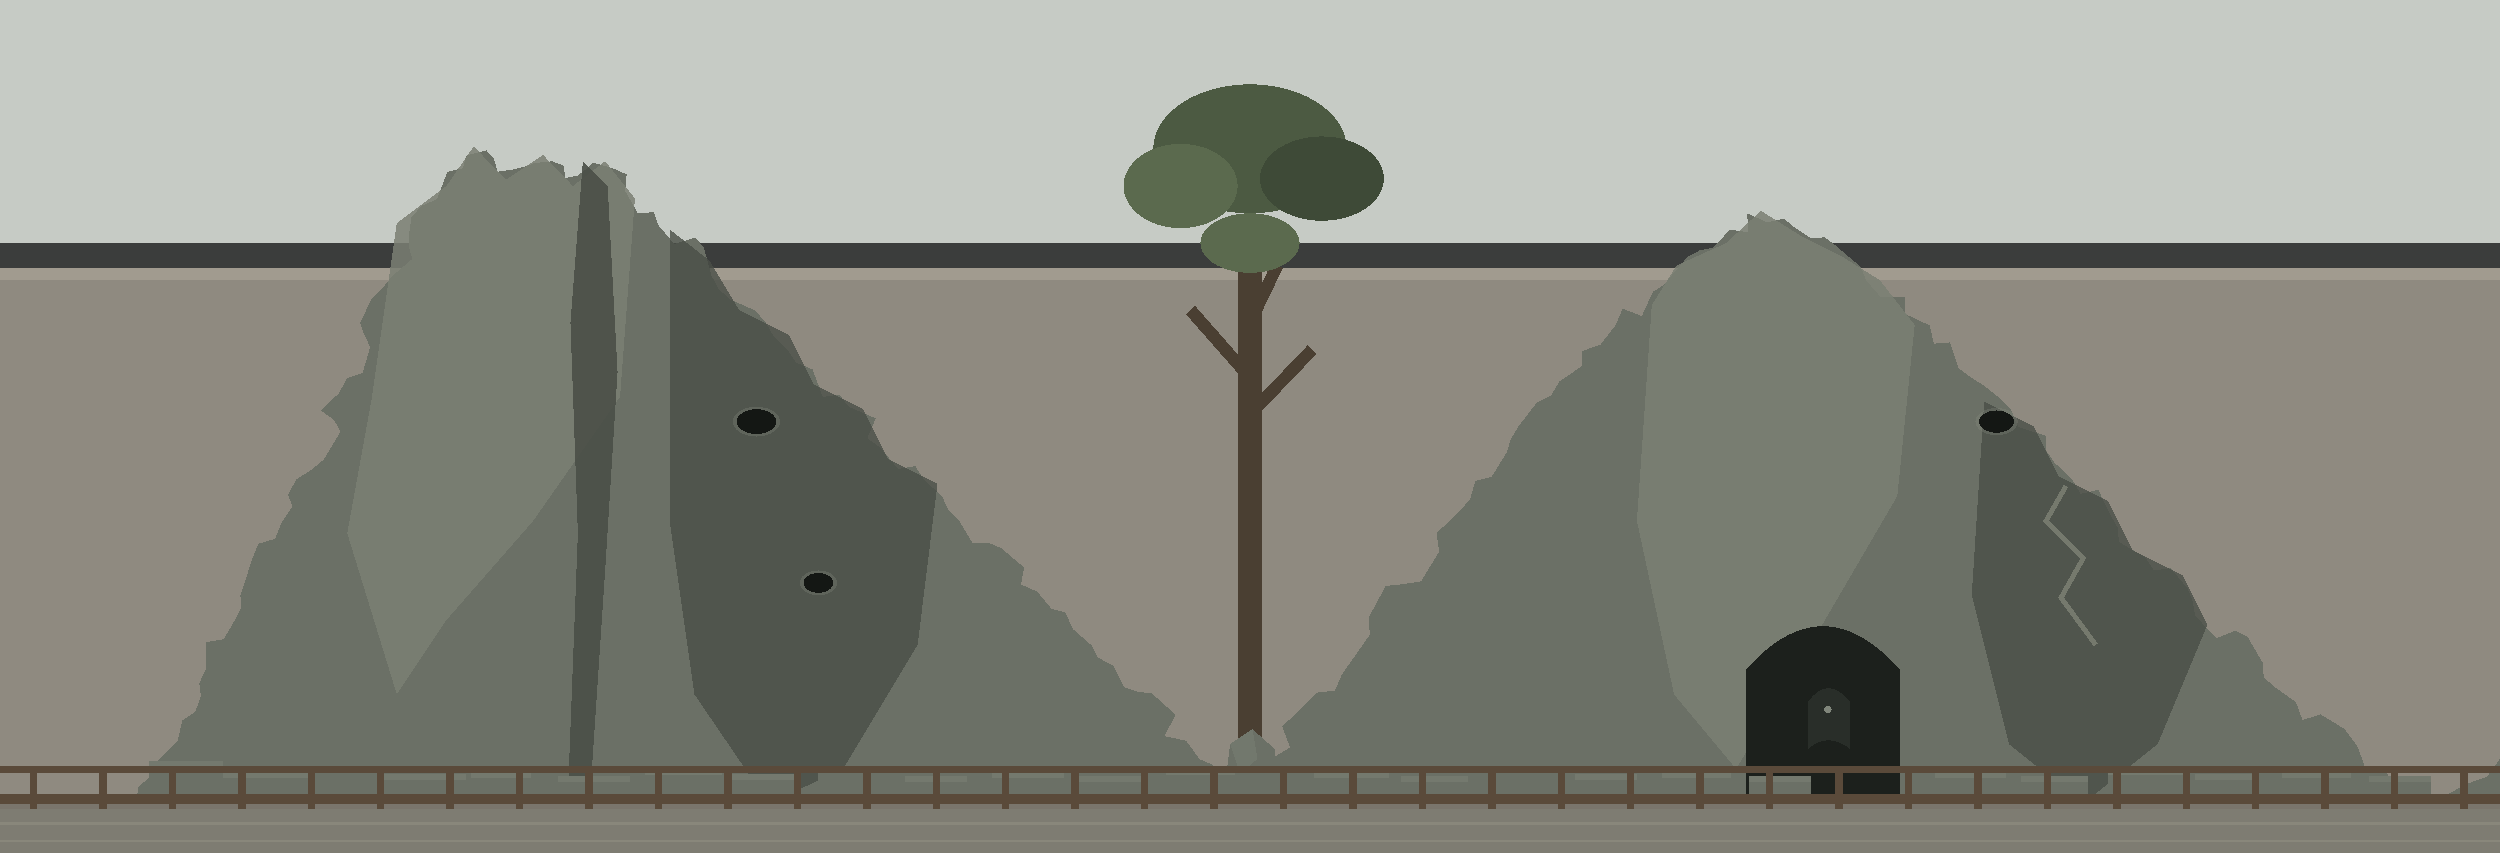
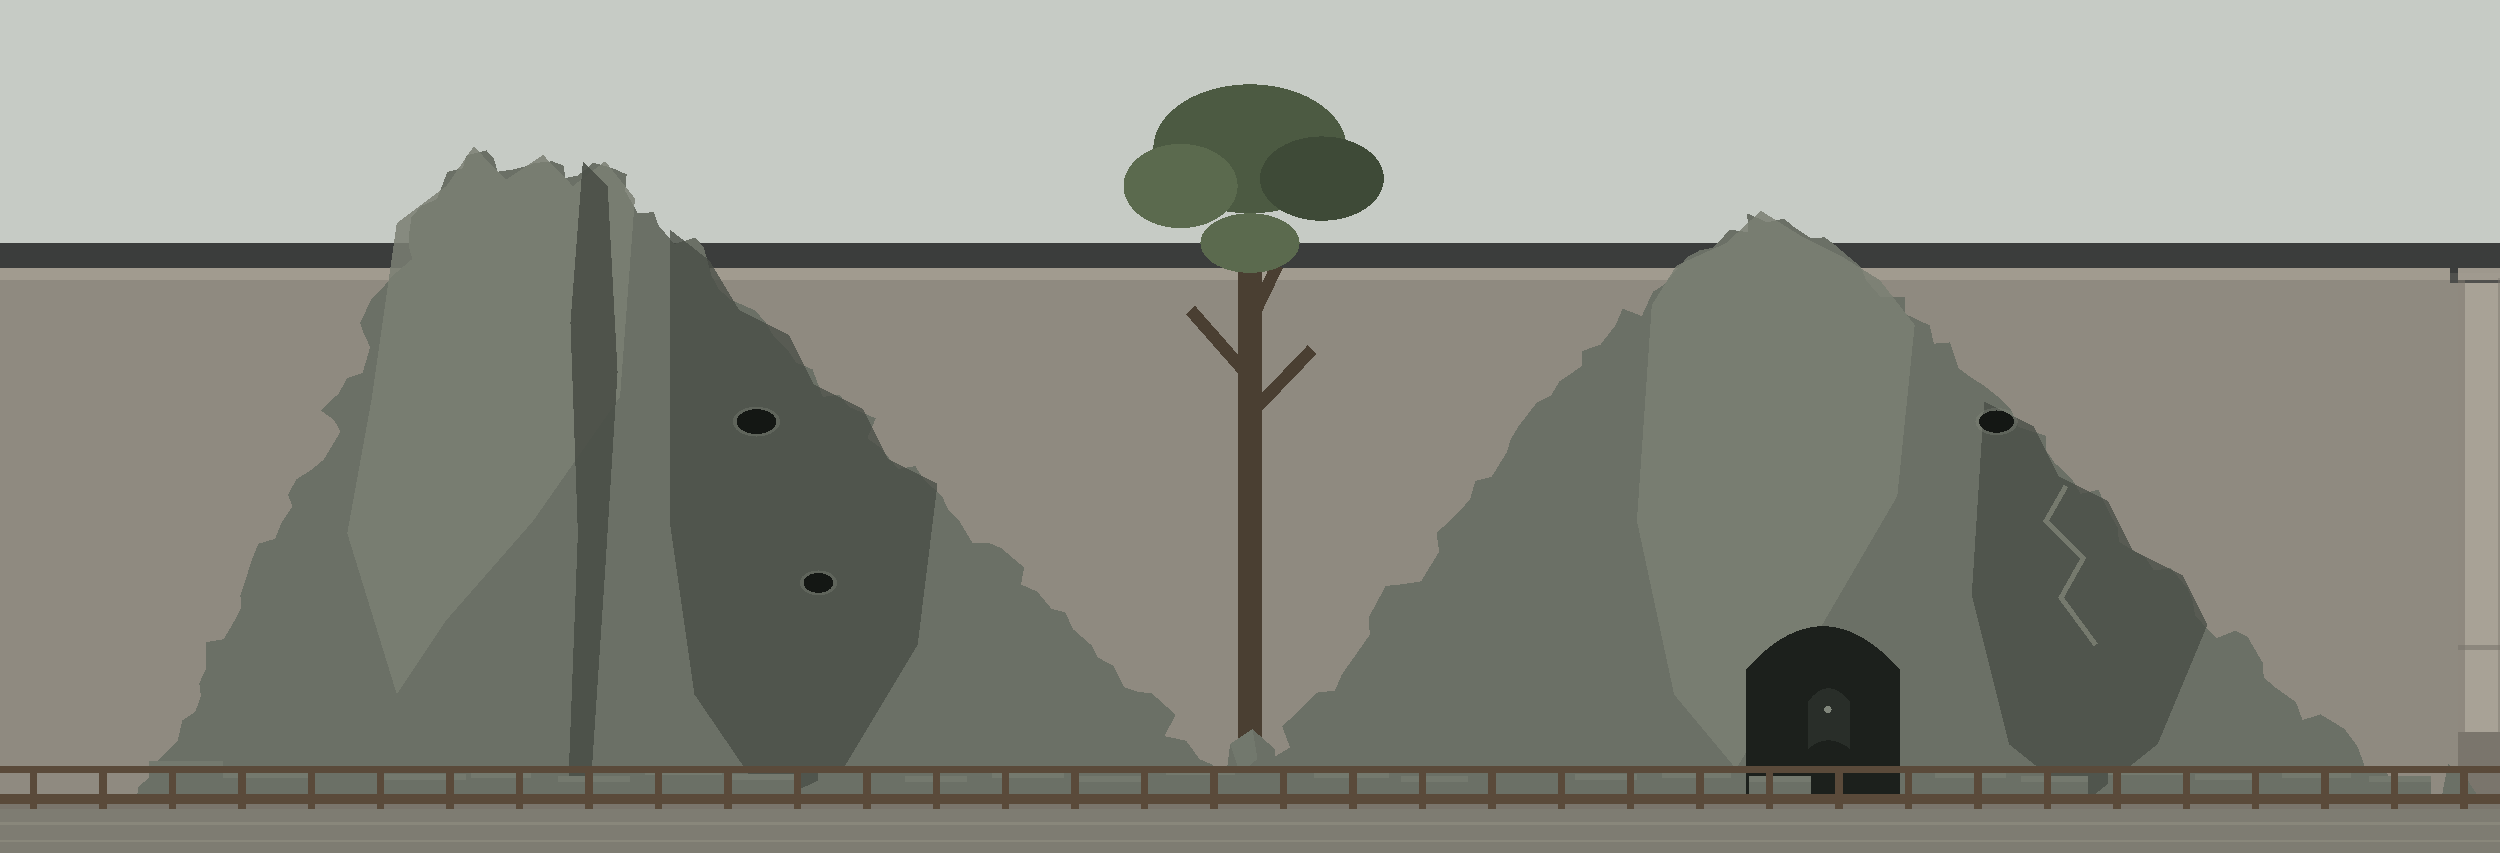
<svg xmlns="http://www.w3.org/2000/svg" width="2016" height="688" viewBox="0 0 2016 688" shape-rendering="crispEdges">
  <rect width="3024" height="688" fill="#c6cbc5" />
  <rect x="0" y="196" width="3024" height="20" fill="#3b3d3c" />
  <rect x="0" y="216" width="3024" height="472" fill="#8f8a80" />
  <rect x="0" y="216" width="3024" height="10" fill="#a8a296" opacity=".7" />
  <rect x="0" y="640" width="3024" height="14" fill="#7a756c" />
  <ellipse cx="2900" cy="128" rx="80" ry="56" fill="#4c5a42" />
  <ellipse cx="2840" cy="116" rx="54" ry="42" fill="#5b6a4e" />
  <ellipse cx="2950" cy="166" rx="46" ry="36" fill="#3e4a37" />
  <rect x="2884" y="170" width="18" height="120" fill="#4a3f32" />
  <path d="M110.0,648.0 L111.4,634.5 L122.7,625.1 L127.7,613.1 L143.4,597.0 L147.0,581.0 L157.4,574.1 L162.0,561.4 L160.7,551.1 L166.1,539.1 L166.5,517.8 L180.3,515.4 L187.3,503.8 L194.3,490.8 L193.9,480.3 L197.7,468.7 L202.2,453.9 L208.2,438.5 L221.8,434.5 L227.0,421.4 L235.8,408.6 L232.3,398.8 L239.0,386.6 L250.4,379.3 L260.9,370.8 L274.5,348.3 L269.6,338.9 L258.7,330.9 L273.4,317.0 L279.9,304.8 L292.4,300.8 L298.5,279.8 L293.9,270.3 L290.4,260.5 L299.3,241.6 L308.2,232.6 L316.3,222.6 L332.5,208.8 L329.6,198.8 L330.0,188.1 L331.8,174.9 L340.5,165.7 L352.4,160.7 L360.7,138.7 L373.3,135.6 L375.8,125.5 L392.2,121.2 L398.4,128.2 L401.2,138.5 L413.3,136.7 L422.6,134.5 L431.4,131.4 L445.2,130.1 L454.3,133.4 L456.1,143.6 L465.9,141.6 L472.4,136.6 L478.5,131.1 L495.7,136.2 L505.3,140.7 L504.1,154.0 L514.2,171.7 L527.2,171.2 L530.7,181.4 L543.7,196.7 L560.5,191.7 L567.5,199.2 L573.8,222.5 L579.4,232.8 L588.1,241.1 L608.4,250.1 L616.6,258.8 L623.4,270.3 L635.5,282.8 L641.7,292.2 L655.2,297.9 L663.5,320.1 L676.9,318.2 L684.5,328.1 L706.2,337.4 L699.3,353.4 L709.5,360.7 L724.4,378.2 L738.1,375.9 L745.2,386.7 L759.8,400.6 L764.7,410.7 L773.0,419.0 L784.4,438.3 L797.1,437.7 L807.5,442.1 L825.8,457.6 L823.4,471.3 L836.5,477.2 L848.0,491.1 L859.1,493.8 L865.0,507.1 L880.2,520.4 L885.4,530.3 L897.6,536.7 L906.4,554.1 L917.1,557.8 L928.9,559.2 L948.1,576.4 L938.9,593.6 L956.4,597.3 L967.4,612.2 L977.7,616.7 L985.3,626.4 L1001.3,619.5 L1012.8,620.6 L1020.5,614.6 L1040.3,602.8 L1033.9,585.6 L1044.1,576.4 L1062.0,558.5 L1076.5,557.0 L1082.2,543.7 L1096.6,523.3 L1104.5,512.0 L1104.0,497.3 L1117.5,472.5 L1132.0,471.0 L1145.9,468.8 L1160.5,444.9 L1158.4,429.6 L1169.7,419.6 L1185.4,403.0 L1189.7,387.9 L1202.8,384.6 L1214.9,365.0 L1218.3,354.2 L1224.0,344.5 L1239.2,324.7 L1250.6,319.1 L1257.6,307.6 L1275.5,295.3 L1276.1,283.0 L1290.7,277.8 L1302.7,262.4 L1308.5,248.9 L1324.0,254.9 L1332.8,235.4 L1341.7,229.8 L1347.7,222.5 L1360.9,207.1 L1370.6,201.9 L1381.6,199.6 L1395.0,185.2 L1410.0,187.3 L1408.8,172.0 L1425.3,179.4 L1438.4,176.2 L1445.7,182.3 L1460.8,192.4 L1471.3,191.3 L1478.7,196.7 L1493.2,209.1 L1500.5,215.2 L1504.8,226.1 L1516.8,239.8 L1535.8,239.5 L1536.6,253.3 L1556.1,262.4 L1559.5,277.1 L1572.5,276.1 L1579.4,296.8 L1589.4,304.3 L1600.4,311.3 L1613.5,321.9 L1621.8,330.4 L1627.4,344.3 L1650.0,351.5 L1650.3,363.8 L1656.8,373.1 L1671.1,386.8 L1677.8,398.3 L1692.0,394.9 L1701.9,415.6 L1707.6,425.2 L1708.8,437.1 L1729.9,449.3 L1737.0,460.0 L1750.4,458.1 L1764.0,474.5 L1768.3,484.9 L1770.1,496.4 L1787.2,514.7 L1802.8,508.5 L1812.6,513.8 L1824.5,534.2 L1825.5,546.2 L1834.5,554.2 L1851.4,566.1 L1856.7,580.6 L1871.4,576.1 L1890.5,587.8 L1896.0,595.0 L1901.3,602.3 L1908.4,622.2 L1922.8,618.4 L1928.5,632.1 L1949.1,641.3 L1958.8,644.9 L1969.3,643.4 L1986.7,633.1 L1996.2,629.5 L2005.8,626.2 L2018.5,608.2 L2018.1,595.3 L2030.1,589.6 L2039.2,567.4 L2050.6,565.3 L2065.6,570.1 L2076.6,547.8 L2078.7,536.3 L2091.1,530.0 L2101.6,512.3 L2108.4,500.9 L2118.6,496.3 L2133.6,486.3 L2139.6,476.8 L2153.3,471.1 L2160.2,449.4 L2174.5,453.0 L2184.5,448.1 L2195.8,427.4 L2209.1,421.5 L2210.7,409.9 L2221.9,392.8 L2230.3,384.6 L2241.7,382.4 L2262.8,370.9 L2262.5,358.3 L2262.6,345.8 L2281.1,331.2 L2291.8,327.7 L2299.8,318.6 L2318.0,308.5 L2315.3,294.7 L2331.6,290.3 L2339.7,268.4 L2349.2,262.3 L2362.6,264.3 L2374.2,246.6 L2387.5,240.8 L2387.0,228.0 L2402.2,213.3 L2414.4,212.8 L2420.0,198.9 L2434.9,208.0 L2442.1,214.5 L2450.9,219.8 L2459.4,239.1 L2475.2,231.6 L2475.3,247.8 L2496.1,255.4 L2491.1,270.4 L2506.0,275.5 L2519.2,286.6 L2526.0,298.0 L2533.0,309.1 L2554.5,316.3 L2556.2,327.9 L2559.5,338.8 L2577.8,349.3 L2585.8,358.4 L2599.5,356.0 L2611.7,377.6 L2612.3,389.9 L2623.3,396.9 L2638.0,409.0 L2649.2,411.6 L2654.6,425.9 L2672.0,437.5 L2670.1,451.0 L2677.6,459.7 L2698.9,467.3 L2703.0,483.9 L2712.9,489.2 L2726.5,500.3 L2731.3,510.4 L2738.4,519.3 L2754.4,536.2 L2764.8,540.4 L2775.4,544.3 L2794.5,556.3 L2801.2,565.4 L2797.8,579.6 L2815.3,594.4 L2829.2,591.7 L2835.0,605.0 L2849.5,616.5 L2855.8,623.1 L2857.3,632.9 L2874.5,646.3 L2886.5,641.2 L2894.8,650.4 L2906.0,648.0 Z" fill="#6b7066" />
  <path d="M320.0,180.0 L360.0,150.0 L382.0,118.0 L408.0,145.0 L438.0,125.0 L462.0,150.0 L488.0,130.0 L512.0,160.0 L500.0,320.0 L430.0,420.0 L360.0,500.0 L320.0,560.0 L280.0,430.0 L300.0,320.0 Z" fill="#7a7f73" opacity="0.85" />
  <path d="M540.0,185.0 L572.0,210.0 L596.0,250.0 L636.0,270.0 L656.0,310.0 L696.0,330.0 L716.0,370.0 L756.0,390.0 L740.0,520.0 L680.0,620.0 L620.0,648.0 L560.0,560.0 L540.0,420.0 Z" fill="#4a4f47" opacity="0.8" />
  <path d="M1332.0,246.0 L1352.0,214.0 L1392.0,196.0 L1420.0,170.0 L1452.0,190.0 L1484.0,206.0 L1516.0,226.0 L1544.0,262.0 L1530.0,400.0 L1460.0,520.0 L1400.0,620.0 L1350.0,560.0 L1320.0,420.0 Z" fill="#7a7f73" opacity="0.85" />
  <path d="M1600.0,324.0 L1640.0,344.0 L1660.0,384.0 L1700.0,404.0 L1720.0,444.0 L1760.0,464.0 L1780.0,504.0 L1740.0,600.0 L1680.0,648.0 L1620.0,600.0 L1590.0,480.0 Z" fill="#4a4f47" opacity="0.8" />
  <path d="M2332.0,278.0 L2372.0,258.0 L2392.0,218.0 L2432.0,198.0 L2456.0,228.0 L2486.0,248.0 L2506.0,288.0 L2492.0,420.0 L2420.0,520.0 L2360.0,600.0 L2320.0,520.0 L2300.0,400.0 Z" fill="#7a7f73" opacity="0.85" />
  <path d="M2606.0,368.0 L2626.0,408.0 L2666.0,428.0 L2686.0,468.0 L2726.0,488.0 L2746.0,528.0 L2786.0,548.0 L2760.0,620.0 L2700.0,648.0 L2640.0,600.0 L2620.0,480.0 Z" fill="#4a4f47" opacity="0.8" />
  <path d="M470.0,130.0 L490.0,150.0 L498.0,300.0 L488.0,460.0 L476.0,640.0 L458.0,640.0 L466.0,430.0 L460.0,260.0 Z" fill="#4a4f47" opacity="0.9" />
  <path d="M1408 648 L1408 540 Q1470 470 1532 540 L1532 648 Z" fill="#1c201c" />
  <path d="M1458 566 Q1474 544 1492 566 L1492 604 Q1474 590 1458 604 Z" fill="#2a302a" opacity=".9" />
  <circle cx="1474" cy="572" r="3" fill="#c9cec0" opacity=".55" />
  <path d="M2500.0,520.0 L2544.0,504.0 L2566.0,532.0 L2544.0,558.0 L2510.0,552.0 Z" fill="#7a7f73" stroke="#2f342f" stroke-width="2" opacity="0.95" />
  <path d="M2500 520 L2544 504" stroke="#8a8f82" stroke-width="2" opacity=".5" />
  <path d="M2544.0,504.0 L2590.0,494.0 L2604.0,528.0 L2566.0,532.0 Z" fill="#6b7066" stroke="#2f342f" stroke-width="2" opacity="0.95" />
  <path d="M2544 504 L2590 494" stroke="#8a8f82" stroke-width="2" opacity=".5" />
  <path d="M2566.0,532.0 L2604.0,528.0 L2616.0,566.0 L2576.0,574.0 L2544.0,558.0 Z" fill="#7a7f73" stroke="#2f342f" stroke-width="2" opacity="0.95" />
  <path d="M2566 532 L2604 528" stroke="#8a8f82" stroke-width="2" opacity=".5" />
  <path d="M2510.0,552.0 L2544.0,558.0 L2576.0,574.0 L2556.0,602.0 L2518.0,590.0 Z" fill="#6b7066" stroke="#2f342f" stroke-width="2" opacity="0.95" />
  <path d="M2510 552 L2544 558" stroke="#8a8f82" stroke-width="2" opacity=".5" />
  <path d="M2576.0,574.0 L2616.0,566.0 L2628.0,600.0 L2590.0,606.0 L2556.0,602.0 Z" fill="#7a7f73" stroke="#2f342f" stroke-width="2" opacity="0.95" />
  <path d="M2576 574 L2616 566" stroke="#8a8f82" stroke-width="2" opacity=".5" />
  <ellipse cx="610" cy="340" rx="19" ry="12" fill="#8a8f82" opacity=".25" />
  <ellipse cx="610" cy="340" rx="16" ry="10" fill="#141714" />
  <ellipse cx="660" cy="470" rx="15" ry="10" fill="#8a8f82" opacity=".25" />
  <ellipse cx="660" cy="470" rx="12" ry="8" fill="#141714" />
  <ellipse cx="1610" cy="340" rx="17" ry="11" fill="#8a8f82" opacity=".25" />
  <ellipse cx="1610" cy="340" rx="14" ry="9" fill="#141714" />
  <ellipse cx="2350" cy="360" rx="18" ry="12" fill="#8a8f82" opacity=".25" />
  <ellipse cx="2350" cy="360" rx="15" ry="10" fill="#141714" />
  <ellipse cx="2700" cy="470" rx="15" ry="10" fill="#8a8f82" opacity=".25" />
  <ellipse cx="2700" cy="470" rx="12" ry="8" fill="#141714" />
+   <rect x="1982" y="216" width="68" height="432" fill="#a8a296" />
+   <rect x="1976" y="204" width="80" height="16" fill="#3b3d3c" />
+   <rect x="1976" y="220" width="80" height="8" fill="#3b3d3c" opacity=".8" />
+   <rect x="1982" y="216" width="68" height="10" fill="#a8a296" opacity=".9" />
+   <rect x="1982" y="226" width="6" height="422" fill="#7a756c" opacity=".55" />
+   <rect x="2044" y="226" width="6" height="422" fill="#7a756c" opacity=".45" />
+   <rect x="1982" y="590" width="68" height="58" fill="#7a756c" />
+   <rect x="2014" y="224" width="3" height="370" fill="#7a756c" opacity=".45" />
+   <rect x="1982" y="520" width="68" height="4" fill="#7a756c" opacity=".6" />
+   <path d="M1968.0,648.0 L1974.0,616.0 L1988.0,626.0 L2002.0,648.0 Z" fill="#6b7066" />
+   <path d="M2044.0,648.0 L2052.0,614.0 L2066.0,626.0 L2074.0,648.0 Z" fill="#6b7066" />
  <path d="M1690 520 L1662 482 L1680 450 L1650 420 L1666 392" stroke="#9a9d8e" stroke-width="4" fill="none" opacity=".5" />
  <path d="M2440 470 L2412 432 L2430 400 L2400 370 L2416 342" stroke="#9a9d8e" stroke-width="4" fill="none" opacity=".45" />
  <rect x="998" y="176" width="20" height="472" fill="#4a3f32" />
  <path d="M1004 300 L960 250 M1012 330 L1058 282 M1008 260 L1030 214" stroke="#4a3f32" stroke-width="10" fill="none" />
  <ellipse cx="1008" cy="120" rx="78" ry="52" fill="#4c5a42" />
  <ellipse cx="952" cy="150" rx="46" ry="34" fill="#5b6a4e" />
  <ellipse cx="1066" cy="144" rx="50" ry="34" fill="#3e4a37" />
  <ellipse cx="1008" cy="196" rx="40" ry="24" fill="#5b6a4e" />
  <path d="M986.0,648.0 L992.0,600.0 L1010.0,588.0 L1028.0,604.0 L1032.0,648.0 Z" fill="#6b7066" />
  <path d="M992.0,600.0 L1010.0,588.0 L1014.0,612.0 L1000.0,624.0 Z" fill="#7a7f73" opacity="0.5" />
  <rect x="120" y="614" width="60" height="34" fill="#6b7066" />
  <rect x="120" y="614" width="60" height="5" fill="#7a7f73" opacity=".6" />
  <rect x="180" y="622" width="70" height="26" fill="#6b7066" />
  <rect x="180" y="622" width="70" height="5" fill="#7a7f73" opacity=".6" />
  <rect x="250" y="618" width="54" height="30" fill="#6b7066" />
  <rect x="250" y="618" width="54" height="5" fill="#7a7f73" opacity=".6" />
  <rect x="310" y="624" width="66" height="24" fill="#6b7066" />
  <rect x="310" y="624" width="66" height="5" fill="#7a7f73" opacity=".6" />
  <rect x="380" y="622" width="48" height="26" fill="#6b7066" />
  <rect x="380" y="622" width="48" height="5" fill="#7a7f73" opacity=".6" />
  <rect x="450" y="626" width="58" height="22" fill="#6b7066" />
  <rect x="450" y="626" width="58" height="5" fill="#7a7f73" opacity=".6" />
  <rect x="520" y="620" width="62" height="28" fill="#6b7066" />
  <rect x="520" y="620" width="62" height="5" fill="#7a7f73" opacity=".6" />
  <rect x="590" y="624" width="54" height="24" fill="#6b7066" />
  <rect x="590" y="624" width="54" height="5" fill="#7a7f73" opacity=".6" />
  <rect x="660" y="618" width="60" height="30" fill="#6b7066" />
  <rect x="660" y="618" width="60" height="5" fill="#7a7f73" opacity=".6" />
  <rect x="730" y="626" width="50" height="22" fill="#6b7066" />
  <rect x="730" y="626" width="50" height="5" fill="#7a7f73" opacity=".6" />
  <rect x="800" y="622" width="58" height="26" fill="#6b7066" />
  <rect x="800" y="622" width="58" height="5" fill="#7a7f73" opacity=".6" />
  <rect x="870" y="626" width="50" height="22" fill="#6b7066" />
  <rect x="870" y="626" width="50" height="5" fill="#7a7f73" opacity=".6" />
  <rect x="940" y="620" width="56" height="28" fill="#6b7066" />
  <rect x="940" y="620" width="56" height="5" fill="#7a7f73" opacity=".6" />
  <rect x="1060" y="622" width="60" height="26" fill="#6b7066" />
  <rect x="1060" y="622" width="60" height="5" fill="#7a7f73" opacity=".6" />
  <rect x="1130" y="626" width="54" height="22" fill="#6b7066" />
  <rect x="1130" y="626" width="54" height="5" fill="#7a7f73" opacity=".6" />
  <rect x="1200" y="618" width="58" height="30" fill="#6b7066" />
  <rect x="1200" y="618" width="58" height="5" fill="#7a7f73" opacity=".6" />
  <rect x="1270" y="624" width="50" height="24" fill="#6b7066" />
  <rect x="1270" y="624" width="50" height="5" fill="#7a7f73" opacity=".6" />
  <rect x="1340" y="622" width="56" height="26" fill="#6b7066" />
  <rect x="1340" y="622" width="56" height="5" fill="#7a7f73" opacity=".6" />
  <rect x="1410" y="626" width="50" height="22" fill="#6b7066" />
  <rect x="1410" y="626" width="50" height="5" fill="#7a7f73" opacity=".6" />
  <rect x="1560" y="622" width="58" height="26" fill="#6b7066" />
  <rect x="1560" y="622" width="58" height="5" fill="#7a7f73" opacity=".6" />
  <rect x="1630" y="626" width="54" height="22" fill="#6b7066" />
  <rect x="1630" y="626" width="54" height="5" fill="#7a7f73" opacity=".6" />
  <rect x="1700" y="620" width="60" height="28" fill="#6b7066" />
  <rect x="1700" y="620" width="60" height="5" fill="#7a7f73" opacity=".6" />
  <rect x="1770" y="624" width="50" height="24" fill="#6b7066" />
  <rect x="1770" y="624" width="50" height="5" fill="#7a7f73" opacity=".6" />
  <rect x="1840" y="622" width="56" height="26" fill="#6b7066" />
  <rect x="1840" y="622" width="56" height="5" fill="#7a7f73" opacity=".6" />
  <rect x="1910" y="626" width="50" height="22" fill="#6b7066" />
  <rect x="1910" y="626" width="50" height="5" fill="#7a7f73" opacity=".6" />
  <rect x="2020" y="622" width="58" height="26" fill="#6b7066" />
  <rect x="2020" y="622" width="58" height="5" fill="#7a7f73" opacity=".6" />
  <rect x="2090" y="626" width="54" height="22" fill="#6b7066" />
  <rect x="2090" y="626" width="54" height="5" fill="#7a7f73" opacity=".6" />
  <rect x="2160" y="620" width="60" height="28" fill="#6b7066" />
  <rect x="2160" y="620" width="60" height="5" fill="#7a7f73" opacity=".6" />
  <rect x="2230" y="624" width="50" height="24" fill="#6b7066" />
  <rect x="2230" y="624" width="50" height="5" fill="#7a7f73" opacity=".6" />
  <rect x="2300" y="622" width="56" height="26" fill="#6b7066" />
  <rect x="2300" y="622" width="56" height="5" fill="#7a7f73" opacity=".6" />
  <rect x="2370" y="626" width="50" height="22" fill="#6b7066" />
  <rect x="2370" y="626" width="50" height="5" fill="#7a7f73" opacity=".6" />
  <rect x="2440" y="622" width="58" height="26" fill="#6b7066" />
  <rect x="2440" y="622" width="58" height="5" fill="#7a7f73" opacity=".6" />
  <rect x="2510" y="626" width="54" height="22" fill="#6b7066" />
  <rect x="2510" y="626" width="54" height="5" fill="#7a7f73" opacity=".6" />
  <rect x="2580" y="620" width="60" height="28" fill="#6b7066" />
  <rect x="2580" y="620" width="60" height="5" fill="#7a7f73" opacity=".6" />
  <rect x="2650" y="624" width="50" height="24" fill="#6b7066" />
  <rect x="2650" y="624" width="50" height="5" fill="#7a7f73" opacity=".6" />
  <rect x="2720" y="622" width="56" height="26" fill="#6b7066" />
  <rect x="2720" y="622" width="56" height="5" fill="#7a7f73" opacity=".6" />
  <rect x="2790" y="626" width="50" height="22" fill="#6b7066" />
  <rect x="2790" y="626" width="50" height="5" fill="#7a7f73" opacity=".6" />
  <rect x="2860" y="622" width="54" height="26" fill="#6b7066" />
  <rect x="2860" y="622" width="54" height="5" fill="#7a7f73" opacity=".6" />
  <rect x="0" y="640" width="3024" height="8" fill="#5a4a3a" />
  <rect x="24" y="620" width="6" height="34" fill="#5a4a3a" />
  <rect x="80" y="620" width="6" height="34" fill="#5a4a3a" />
  <rect x="136" y="620" width="6" height="34" fill="#5a4a3a" />
  <rect x="192" y="620" width="6" height="34" fill="#5a4a3a" />
  <rect x="248" y="620" width="6" height="34" fill="#5a4a3a" />
  <rect x="304" y="620" width="6" height="34" fill="#5a4a3a" />
  <rect x="360" y="620" width="6" height="34" fill="#5a4a3a" />
  <rect x="416" y="620" width="6" height="34" fill="#5a4a3a" />
  <rect x="472" y="620" width="6" height="34" fill="#5a4a3a" />
  <rect x="528" y="620" width="6" height="34" fill="#5a4a3a" />
  <rect x="584" y="620" width="6" height="34" fill="#5a4a3a" />
  <rect x="640" y="620" width="6" height="34" fill="#5a4a3a" />
  <rect x="696" y="620" width="6" height="34" fill="#5a4a3a" />
  <rect x="752" y="620" width="6" height="34" fill="#5a4a3a" />
  <rect x="808" y="620" width="6" height="34" fill="#5a4a3a" />
  <rect x="864" y="620" width="6" height="34" fill="#5a4a3a" />
  <rect x="920" y="620" width="6" height="34" fill="#5a4a3a" />
  <rect x="976" y="620" width="6" height="34" fill="#5a4a3a" />
  <rect x="1032" y="620" width="6" height="34" fill="#5a4a3a" />
  <rect x="1088" y="620" width="6" height="34" fill="#5a4a3a" />
  <rect x="1144" y="620" width="6" height="34" fill="#5a4a3a" />
  <rect x="1200" y="620" width="6" height="34" fill="#5a4a3a" />
  <rect x="1256" y="620" width="6" height="34" fill="#5a4a3a" />
  <rect x="1312" y="620" width="6" height="34" fill="#5a4a3a" />
  <rect x="1368" y="620" width="6" height="34" fill="#5a4a3a" />
  <rect x="1424" y="620" width="6" height="34" fill="#5a4a3a" />
  <rect x="1480" y="620" width="6" height="34" fill="#5a4a3a" />
  <rect x="1536" y="620" width="6" height="34" fill="#5a4a3a" />
  <rect x="1592" y="620" width="6" height="34" fill="#5a4a3a" />
  <rect x="1648" y="620" width="6" height="34" fill="#5a4a3a" />
  <rect x="1704" y="620" width="6" height="34" fill="#5a4a3a" />
  <rect x="1760" y="620" width="6" height="34" fill="#5a4a3a" />
  <rect x="1816" y="620" width="6" height="34" fill="#5a4a3a" />
  <rect x="1872" y="620" width="6" height="34" fill="#5a4a3a" />
  <rect x="1928" y="620" width="6" height="34" fill="#5a4a3a" />
  <rect x="1984" y="620" width="6" height="34" fill="#5a4a3a" />
  <rect x="2040" y="620" width="6" height="34" fill="#5a4a3a" />
  <rect x="2096" y="620" width="6" height="34" fill="#5a4a3a" />
  <rect x="2152" y="620" width="6" height="34" fill="#5a4a3a" />
  <rect x="2208" y="620" width="6" height="34" fill="#5a4a3a" />
  <rect x="2264" y="620" width="6" height="34" fill="#5a4a3a" />
  <rect x="2320" y="620" width="6" height="34" fill="#5a4a3a" />
  <rect x="2376" y="620" width="6" height="34" fill="#5a4a3a" />
  <rect x="2432" y="620" width="6" height="34" fill="#5a4a3a" />
  <rect x="2488" y="620" width="6" height="34" fill="#5a4a3a" />
  <rect x="2544" y="620" width="6" height="34" fill="#5a4a3a" />
  <rect x="2600" y="620" width="6" height="34" fill="#5a4a3a" />
  <rect x="2656" y="620" width="6" height="34" fill="#5a4a3a" />
  <rect x="2712" y="620" width="6" height="34" fill="#5a4a3a" />
  <rect x="2768" y="620" width="6" height="34" fill="#5a4a3a" />
  <rect x="2824" y="620" width="6" height="34" fill="#5a4a3a" />
  <rect x="2880" y="620" width="6" height="34" fill="#5a4a3a" />
  <rect x="2936" y="620" width="6" height="34" fill="#5a4a3a" />
  <rect x="2992" y="620" width="6" height="34" fill="#5a4a3a" />
  <rect x="0" y="618" width="3024" height="5" fill="#5a4a3a" />
  <rect x="0" y="652" width="3024" height="36" fill="#7e7c72" />
  <path d="M0 664 H3024 M0 678 H3024" stroke="#949184" stroke-width="2" opacity=".5" />
</svg>
